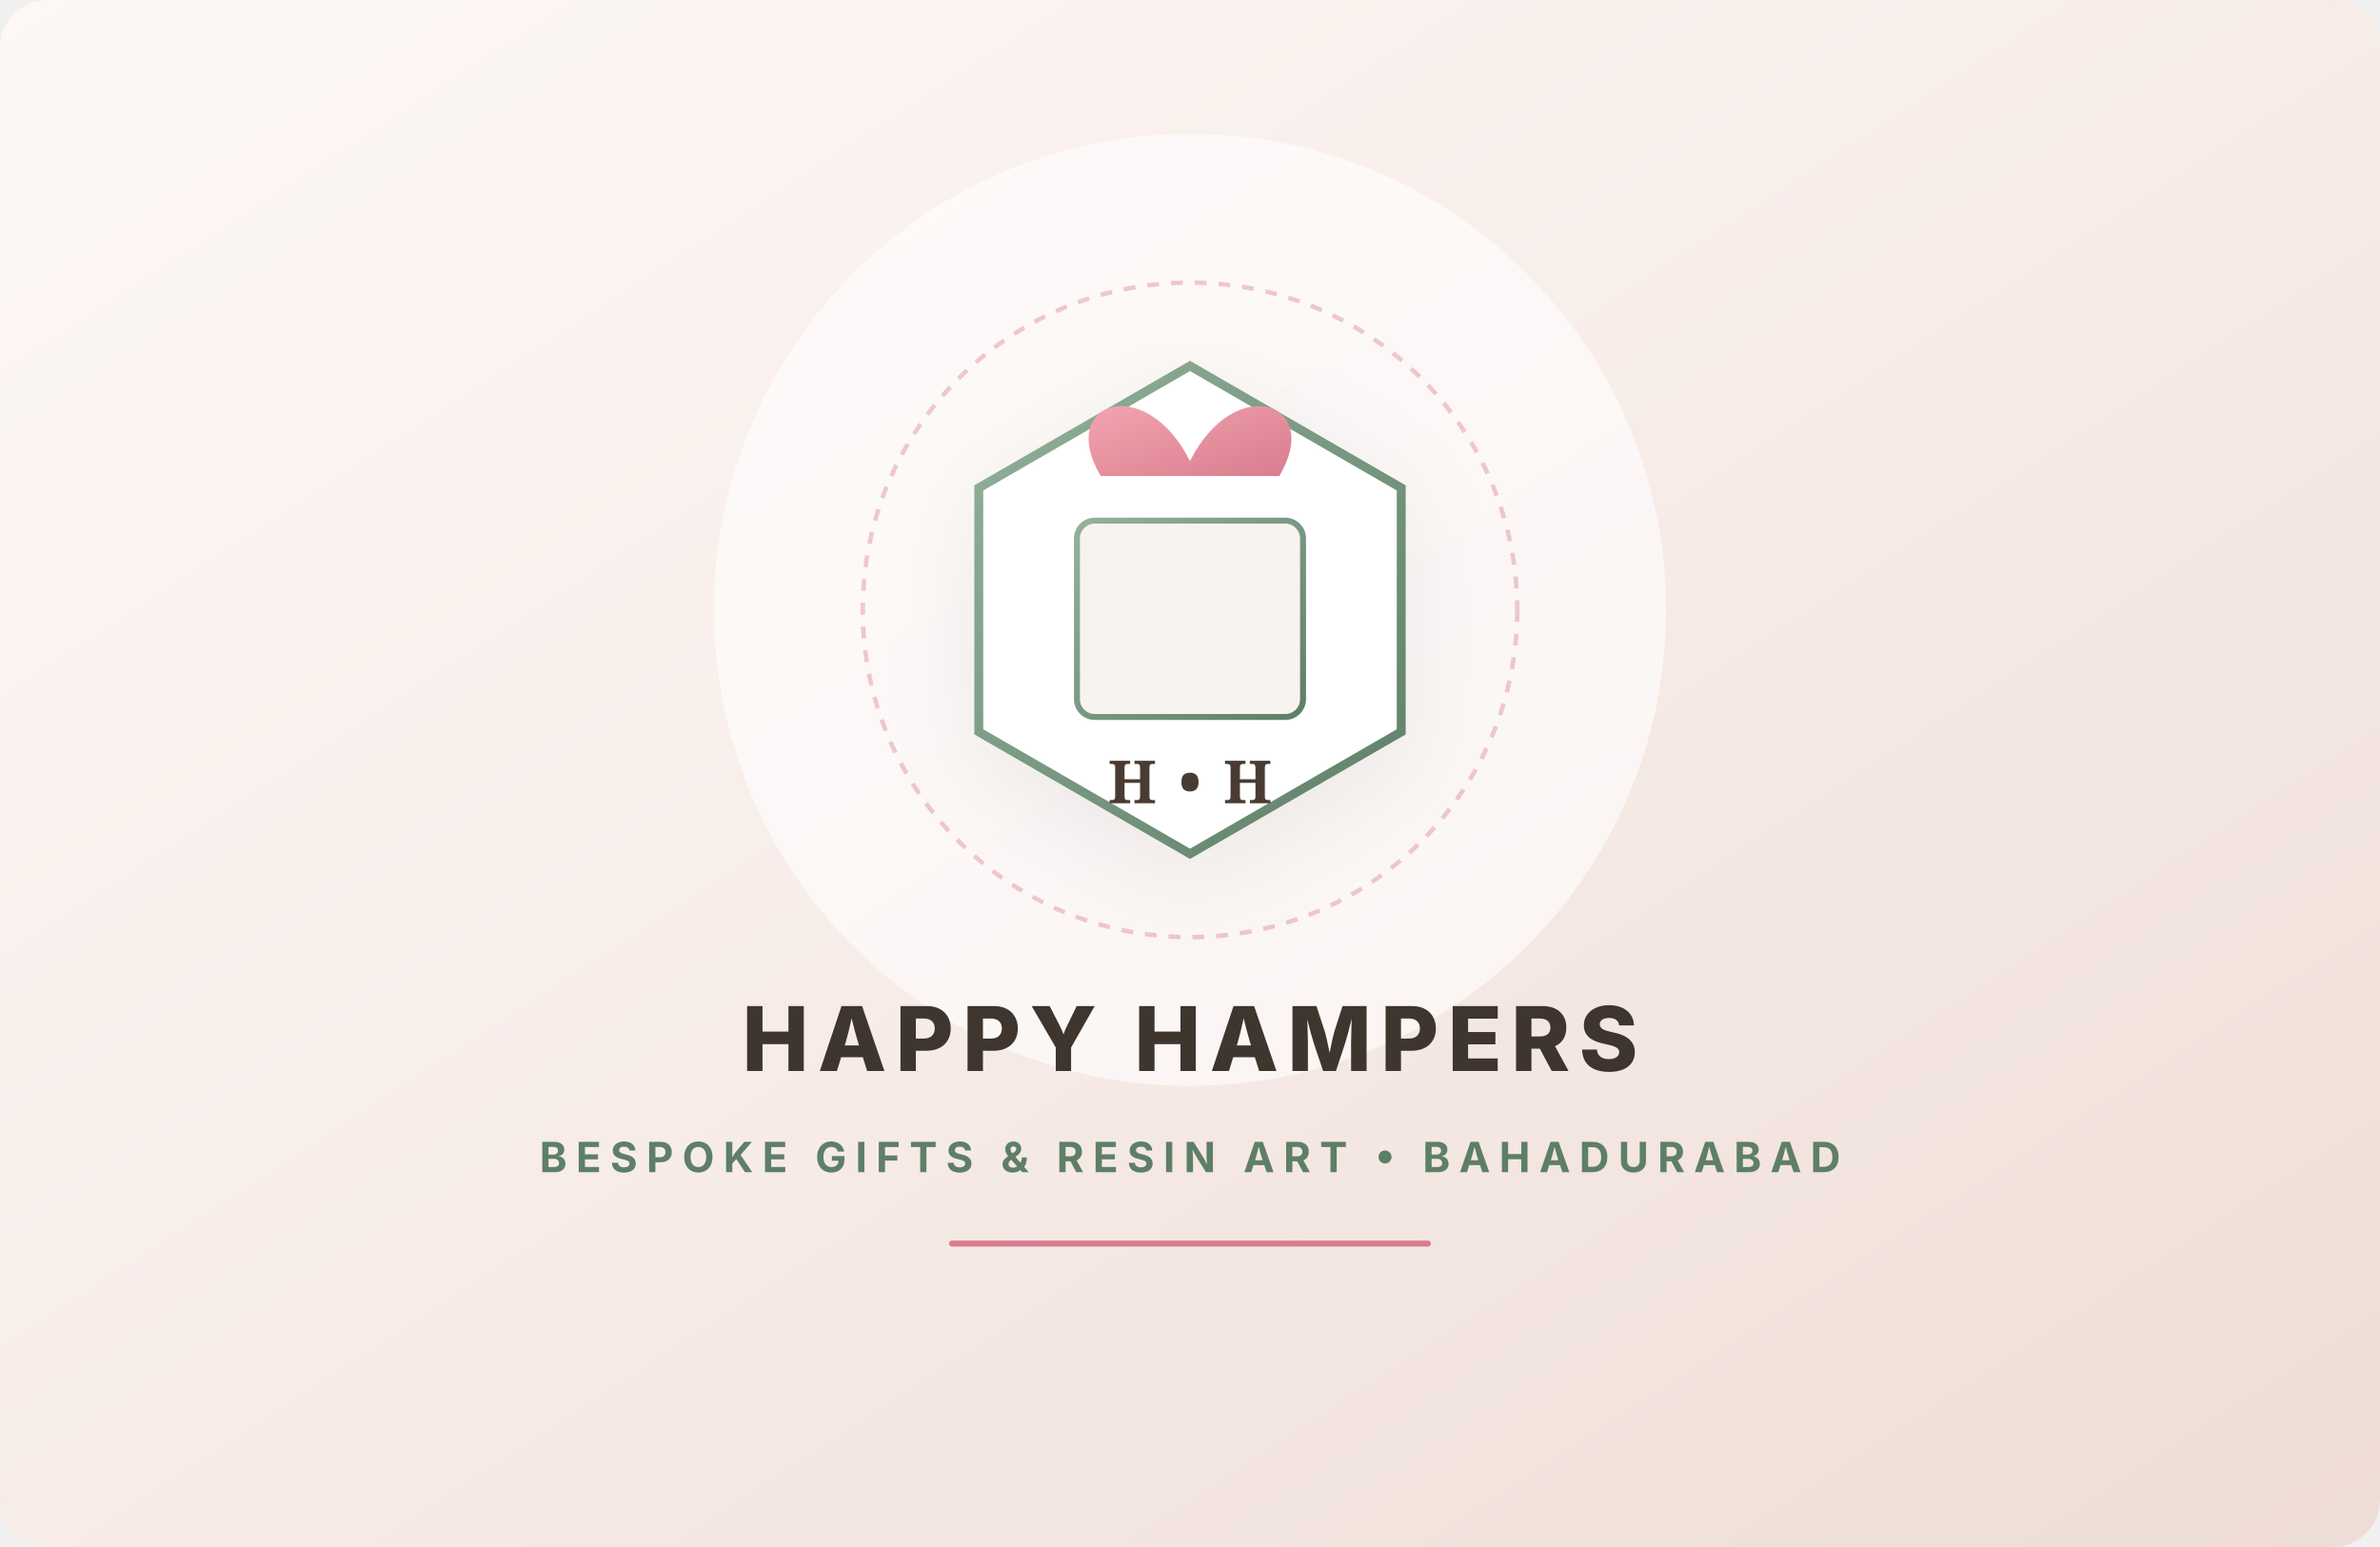
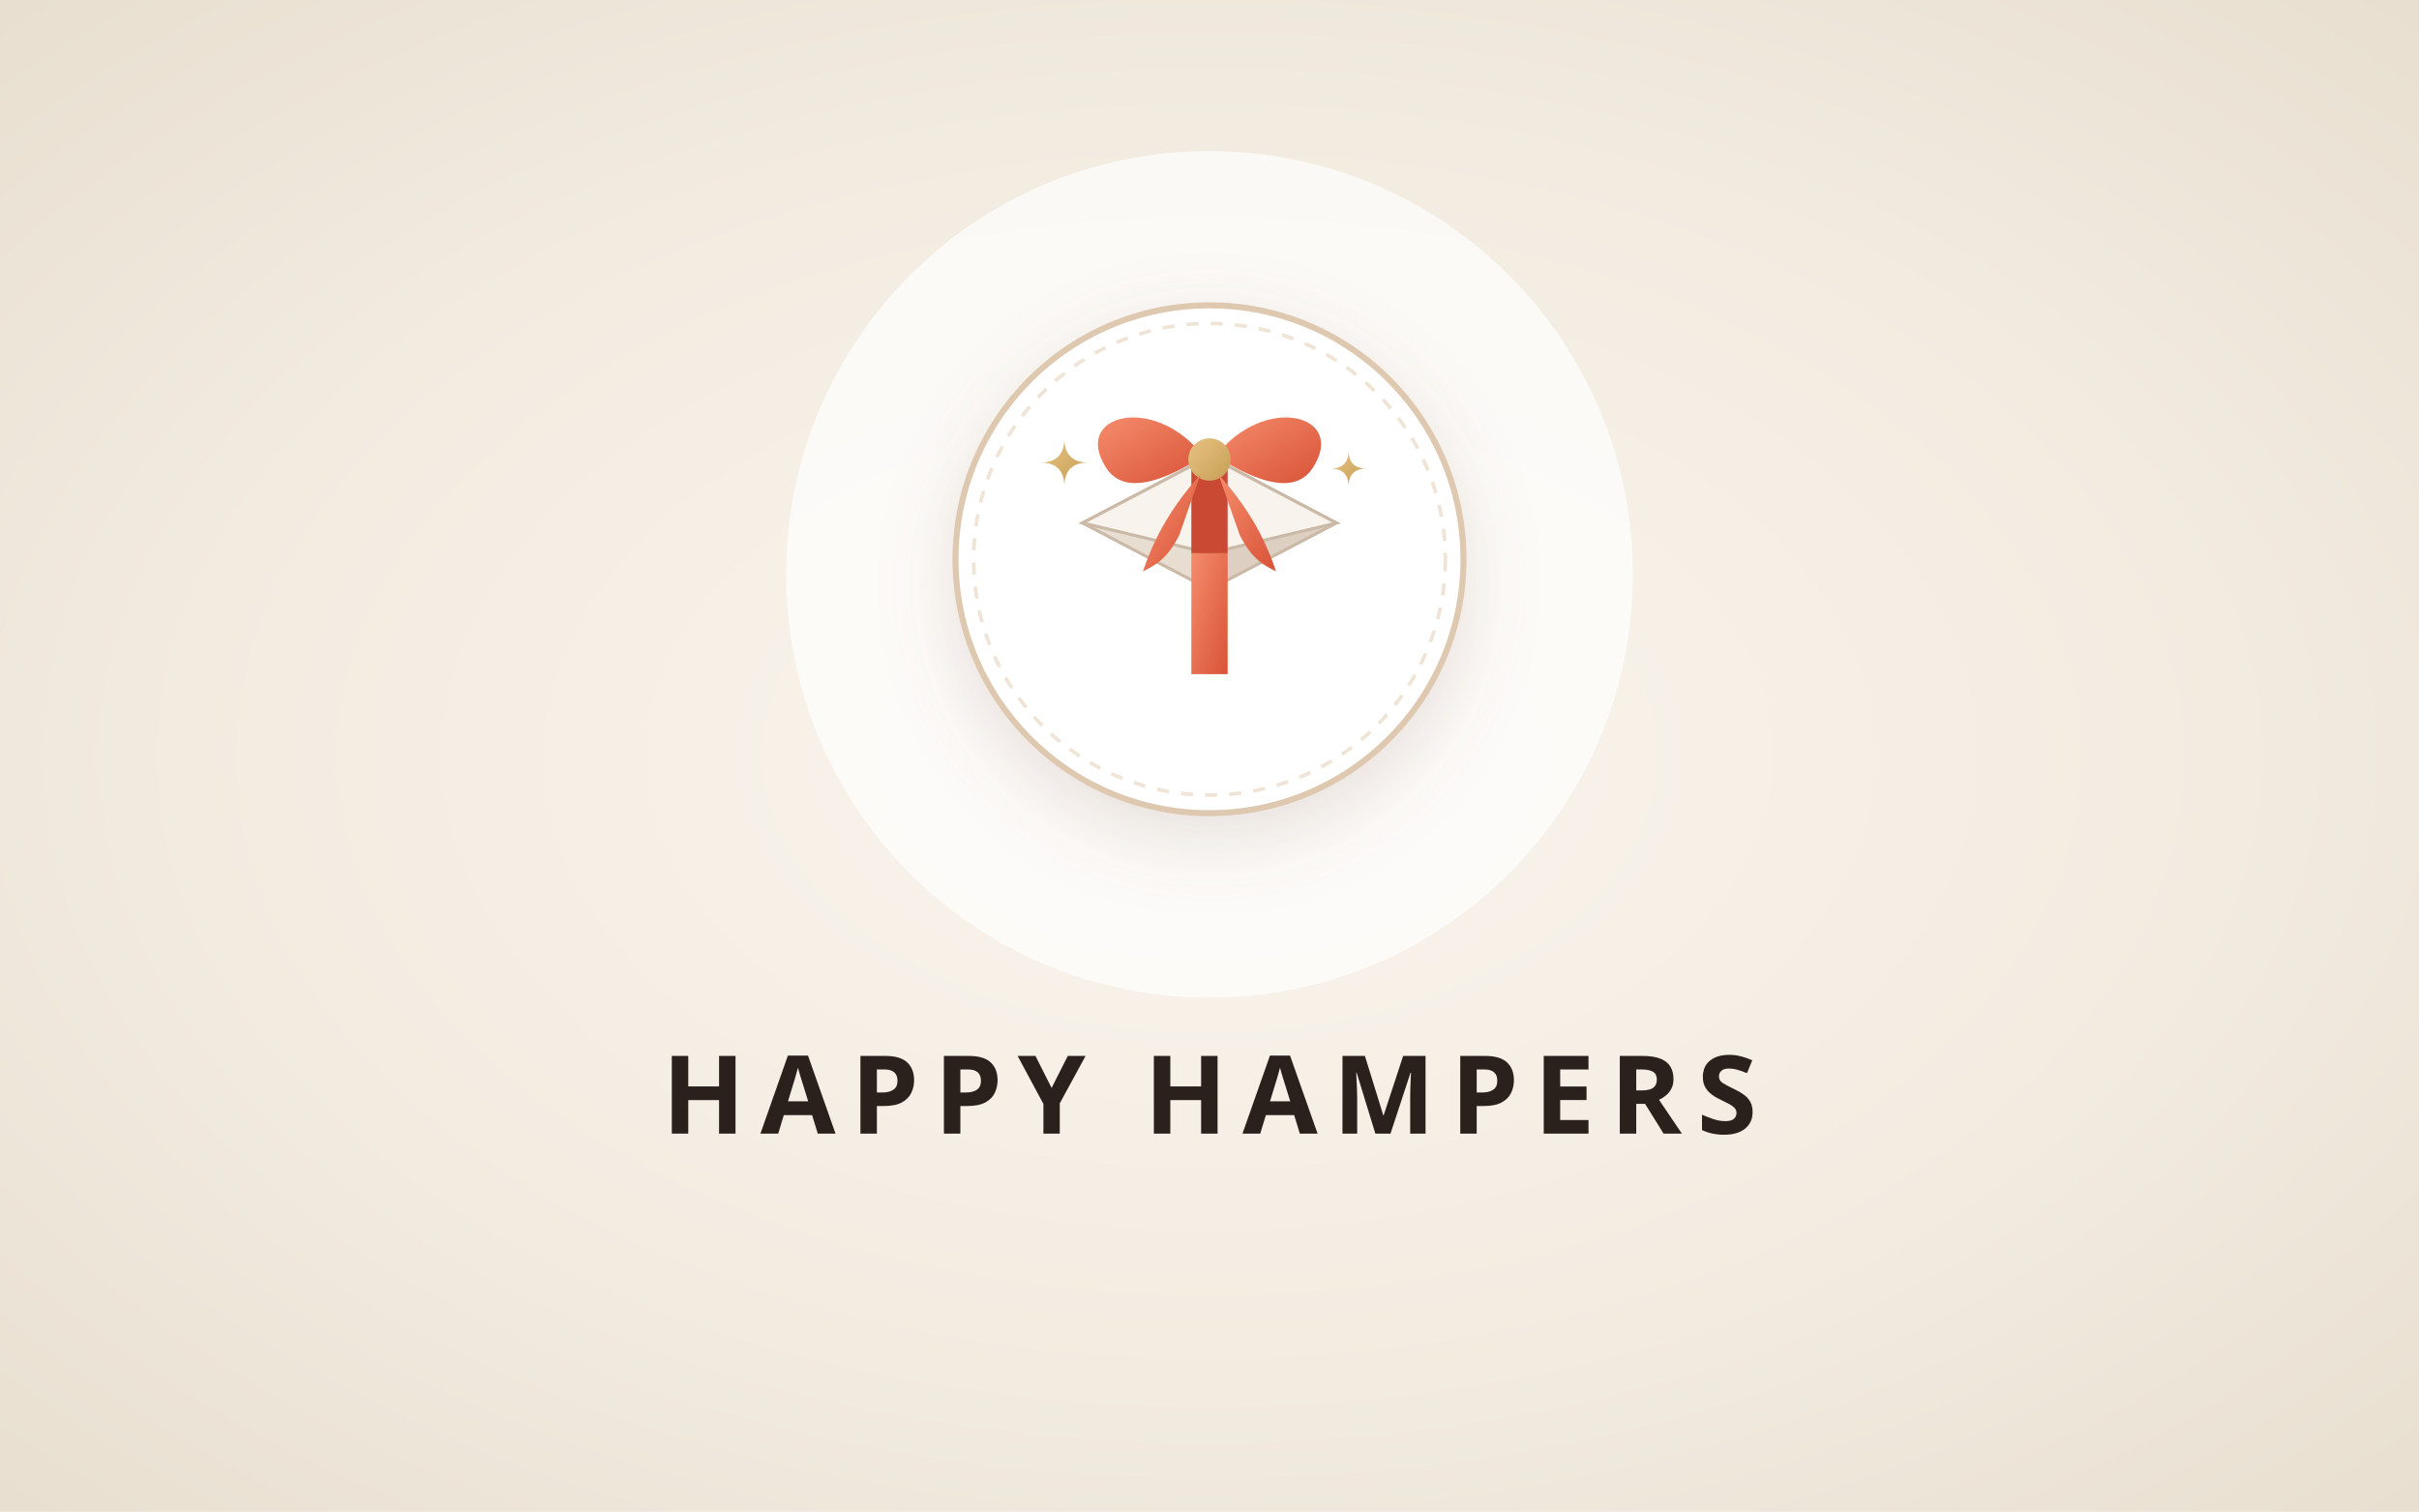
- <svg xmlns="http://www.w3.org/2000/svg" viewBox="0 0 800 520" width="100%" height="100%">
+ <svg xmlns="http://www.w3.org/2000/svg" viewBox="0 0 800 500" width="100%" height="100%">
  <defs>
-     <linearGradient id="bg-hampers" x1="0%" y1="0%" x2="100%" y2="100%">
-       <stop offset="0%" stop-color="#FDF8F5" />
-       <stop offset="50%" stop-color="#F7ECE8" />
-       <stop offset="100%" stop-color="#EEDCD5" />
+     <radialGradient id="hh-bg" cx="50%" cy="50%" r="70%">
+       <stop offset="0%" stop-color="#FAF5EE" />
+       <stop offset="60%" stop-color="#F2EBE0" />
+       <stop offset="100%" stop-color="#E8DFD0" />
+     </radialGradient>
+     <linearGradient id="hh-coral" x1="0%" y1="0%" x2="100%" y2="100%">
+       <stop offset="0%" stop-color="#F48C6B" />
+       <stop offset="100%" stop-color="#D95338" />
    </linearGradient>
-     <linearGradient id="sage-grad" x1="0%" y1="0%" x2="100%" y2="100%">
-       <stop offset="0%" stop-color="#93B19B" />
-       <stop offset="100%" stop-color="#5E7F67" />
+     <linearGradient id="hh-gold" x1="0%" y1="0%" x2="100%" y2="100%">
+       <stop offset="0%" stop-color="#E8C382" />
+       <stop offset="100%" stop-color="#C69E56" />
    </linearGradient>
-     <linearGradient id="blush-grad" x1="0%" y1="0%" x2="100%" y2="100%">
-       <stop offset="0%" stop-color="#F2A4AF" />
-       <stop offset="100%" stop-color="#D97D8E" />
-     </linearGradient>
+     <filter id="hh-shadow" x="-20%" y="-20%" width="140%" height="140%">
+       <feDropShadow dx="0" dy="8" stdDeviation="12" flood-color="#8C6E54" flood-opacity="0.18" />
+     </filter>
  </defs>
-   <rect width="800" height="520" rx="16" fill="url(#bg-hampers)" />
-   <circle cx="400" cy="205" r="160" fill="#FFFFFF" fill-opacity="0.6" />
-   <circle cx="400" cy="205" r="110" fill="none" stroke="#D97D8E" stroke-width="1.5" stroke-opacity="0.4" stroke-dasharray="4,4" />
-   <g transform="translate(400, 205)">
-     <polygon points="0,-82 71,-41 71,41 0,82 -71,41 -71,-41" fill="#FFFFFF" stroke="url(#sage-grad)" stroke-width="3" filter="drop-shadow(0 8px 16px rgba(0,0,0,0.06))" />
-     <path d="M -30 -45 C -45 -70 -15 -80 0 -50 C 15 -80 45 -70 30 -45 Z" fill="url(#blush-grad)" />
-     <rect x="-38" y="-30" width="76" height="66" rx="6" fill="#F8F3EF" stroke="url(#sage-grad)" stroke-width="2" />
-     <line x1="0" y1="-30" x2="0" y2="36" stroke="url(#blush-grad)" stroke-width="6" />
-     <line x1="-38" y1="3" x2="38" y2="3" stroke="url(#blush-grad)" stroke-width="6" />
-     <text x="0" y="65" font-family="'Cinzel', Georgia, serif" font-size="20" font-weight="700" fill="#4A3B32" text-anchor="middle" letter-spacing="1">H • H</text>
+   <rect width="800" height="500" fill="url(#hh-bg)" />
+   <circle cx="400" cy="190" r="140" fill="#FFFFFF" opacity="0.7" />
+   <g transform="translate(400, 185)" filter="url(#hh-shadow)">
+     <circle cx="0" cy="0" r="84" fill="#FFFFFF" stroke="#DEC8B0" stroke-width="2" />
+     <circle cx="0" cy="0" r="78" fill="none" stroke="#EFE4D6" stroke-width="1.2" stroke-dasharray="4 4" />
+     <path d="M 0 10 L -42 -12 L 0 -34 L 0 38 Z" fill="#E8DDD1" stroke="#CBB9A7" stroke-width="1" />
+     <path d="M 0 10 L 42 -12 L 0 -34 L 0 38 Z" fill="#DDD0C2" stroke="#CBB9A7" stroke-width="1" />
+     <path d="M 0 -34 L -42 -12 L 0 -2 L 42 -12 Z" fill="#F8F3EC" stroke="#CBB9A7" stroke-width="1" />
+     <path d="M -6 -2 L 6 -2 L 6 38 L -6 38 Z" fill="url(#hh-coral)" />
+     <path d="M -6 -34 L 6 -34 L 6 -2 L -6 -2 Z" fill="#C94931" />
+     <path d="M -2 -34 C -18 -55 -46 -48 -34 -30 C -26 -18 -6 -32 -2 -34 Z" fill="url(#hh-coral)" />
+     <path d="M 2 -34 C 18 -55 46 -48 34 -30 C 26 -18 6 -32 2 -34 Z" fill="url(#hh-coral)" />
+     <circle cx="0" cy="-33" r="7" fill="url(#hh-gold)" />
+     <path d="M -3 -28 C -12 -18 -18 -8 -22 4 C -18 2 -14 0 -10 -8 Z" fill="url(#hh-coral)" />
+     <path d="M 3 -28 C 12 -18 18 -8 22 4 C 18 2 14 0 10 -8 Z" fill="url(#hh-coral)" />
+     <path d="M -48 -40 Q -48 -32 -40 -32 Q -48 -32 -48 -24 Q -48 -32 -56 -32 Q -48 -32 -48 -40 Z" fill="url(#hh-gold)" />
+     <path d="M 46 -36 Q 46 -30 52 -30 Q 46 -30 46 -24 Q 46 -30 40 -30 Q 46 -30 46 -36 Z" fill="url(#hh-gold)" />
  </g>
-   <text x="400" y="360" font-family="'Manrope', -apple-system, sans-serif" font-size="30" font-weight="800" fill="#3D352E" text-anchor="middle" letter-spacing="3">HAPPY HAMPERS</text>
-   <text x="400" y="394" font-family="'Manrope', -apple-system, sans-serif" font-size="14" font-weight="700" fill="#5E7F67" text-anchor="middle" letter-spacing="3">BESPOKE GIFTS &amp; RESIN ART • BAHADURABAD</text>
-   <line x1="320" y1="418" x2="480" y2="418" stroke="#D97D8E" stroke-width="2" stroke-linecap="round" />
+   <text x="400" y="375" text-anchor="middle" font-family="'Plus Jakarta Sans', 'Outfit', 'Montserrat', sans-serif" font-size="36" font-weight="800" letter-spacing="5" fill="#2A211D">HAPPY HAMPERS</text>
+   <line x1="310" y1="400" x2="490" y2="400" stroke="url(#hh-coral)" stroke-width="2.5" stroke-linecap="round" />
</svg>
